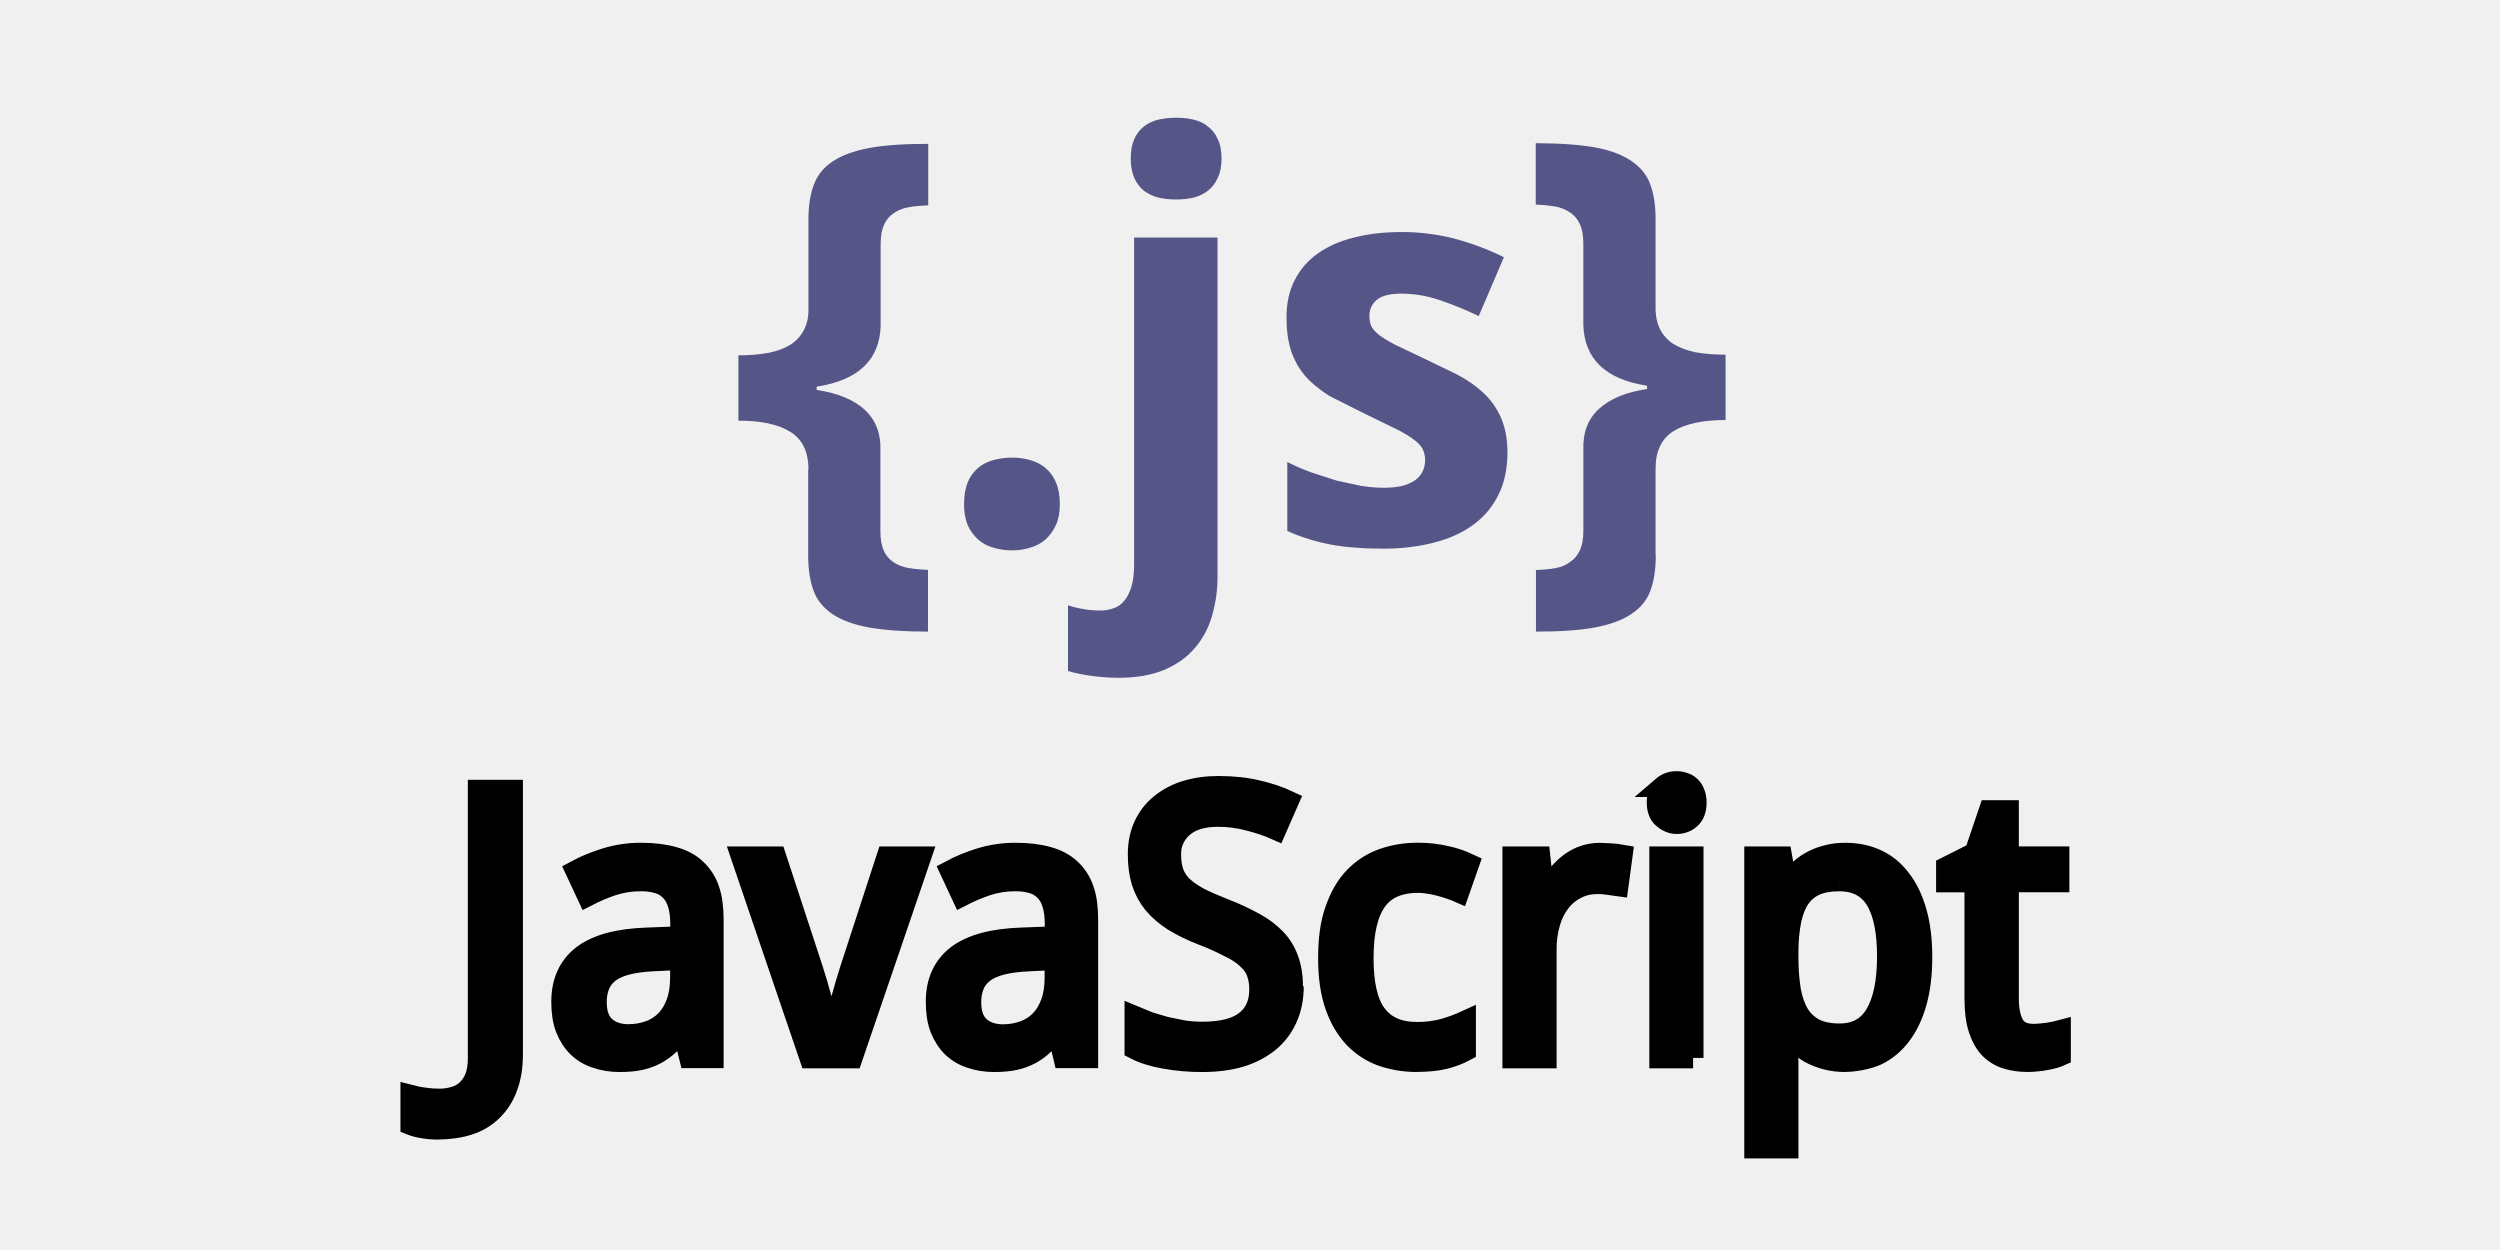
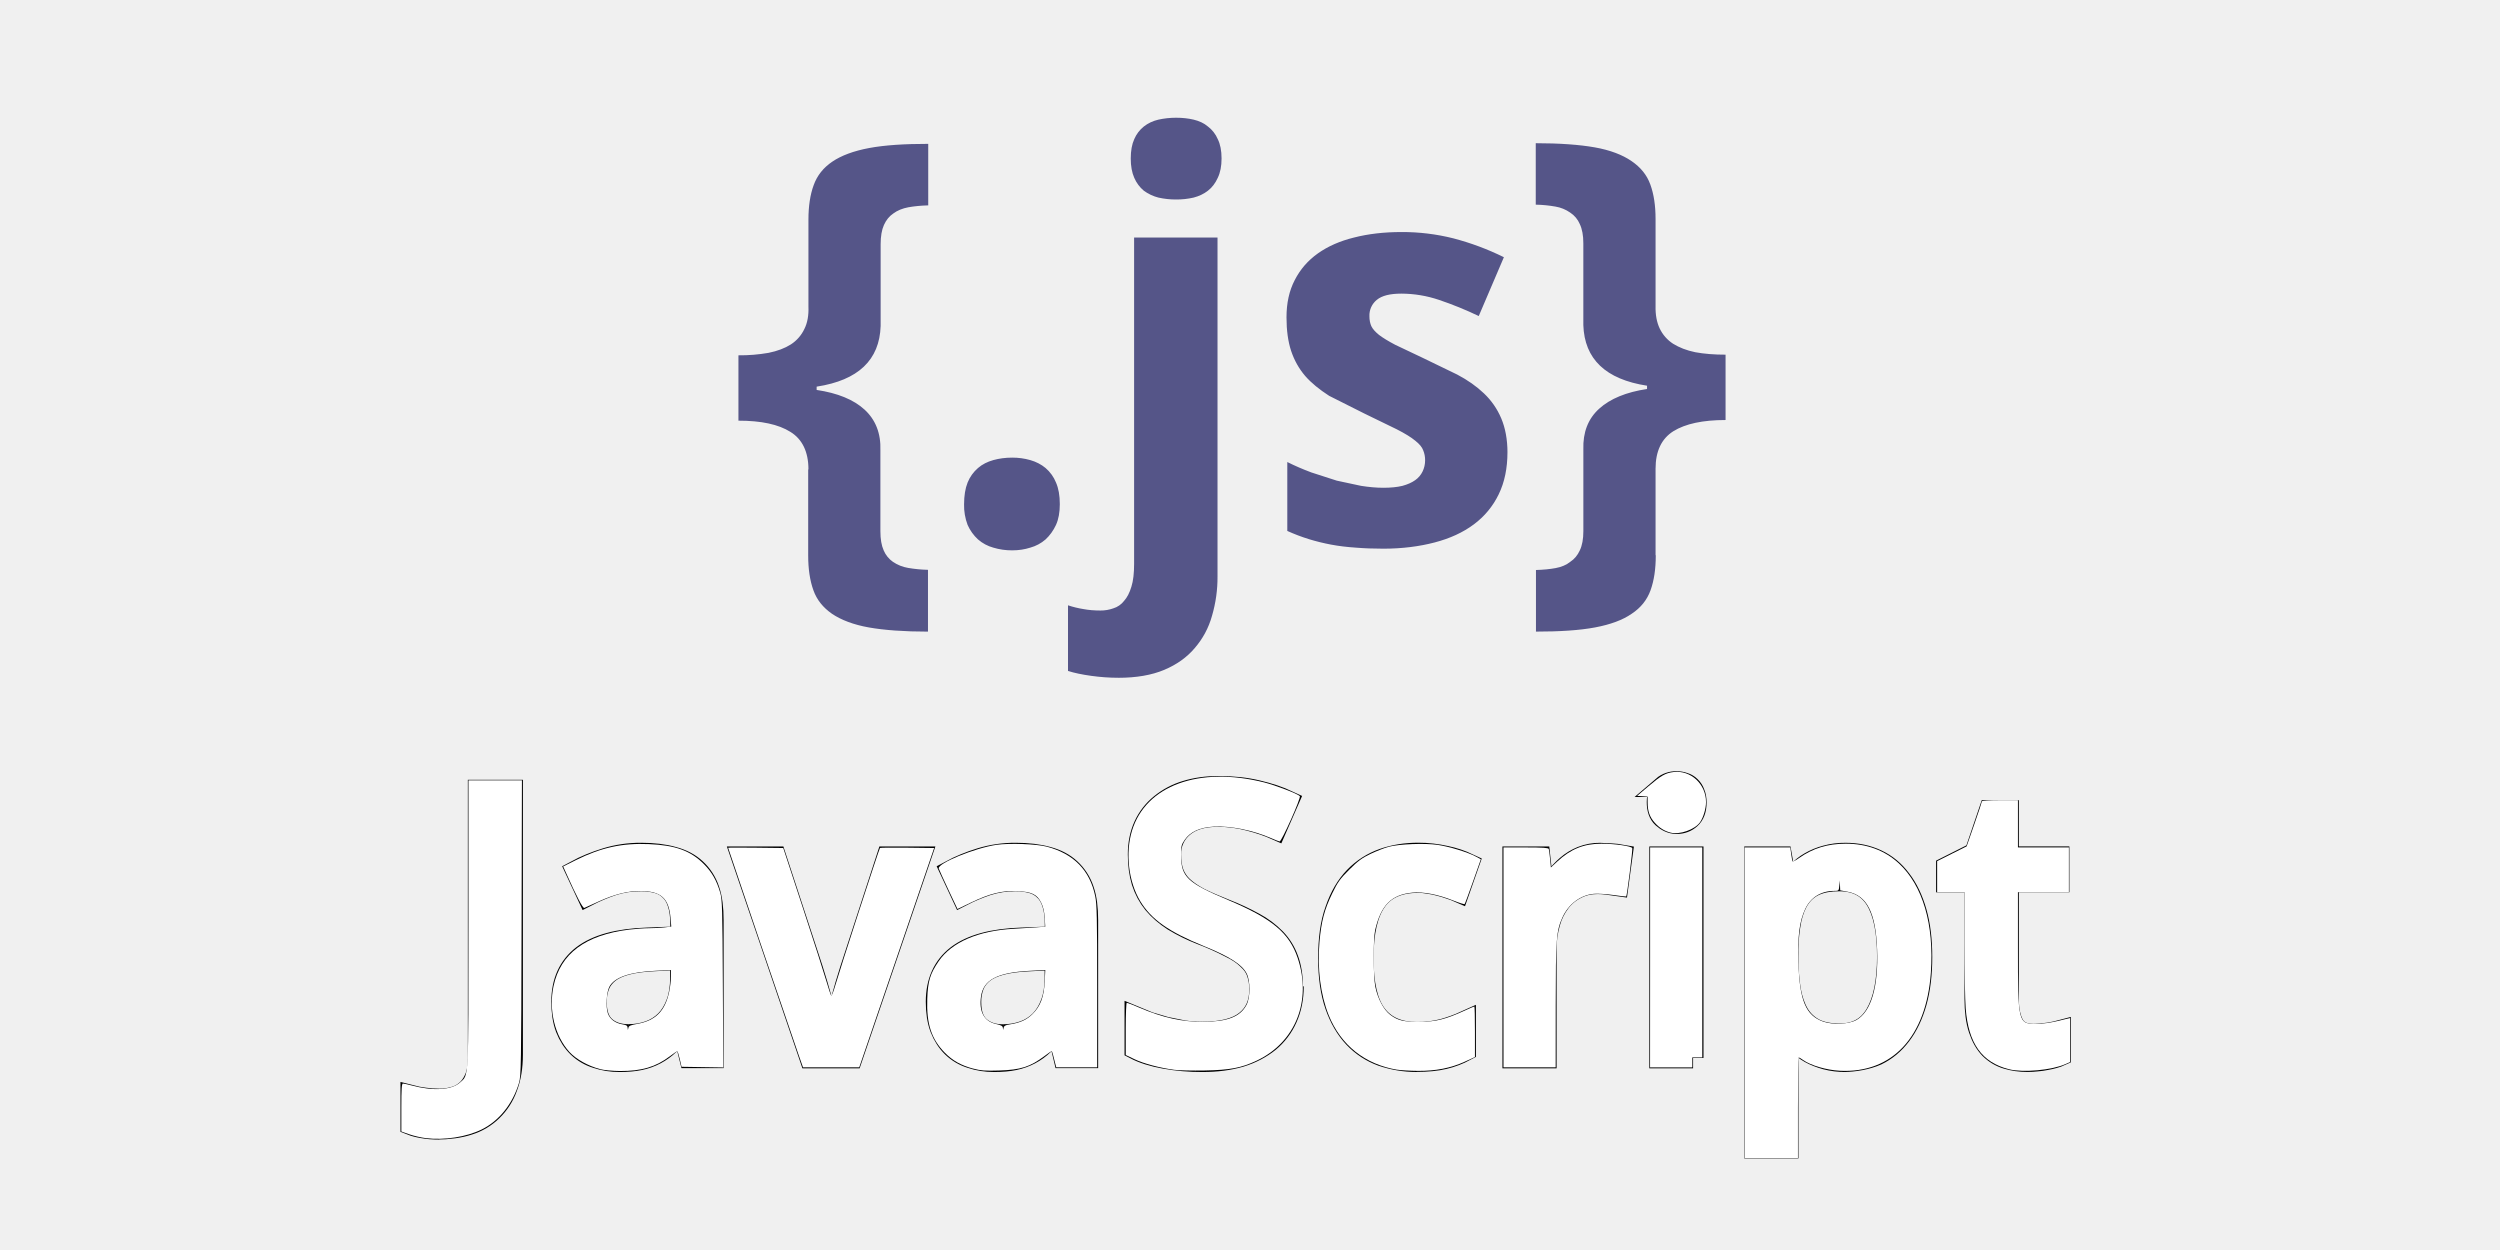
- <svg xmlns="http://www.w3.org/2000/svg" width="120" height="60">
-   <path d="M38.805 22.53c0-.85-.3-1.453-.866-1.8-.57-.36-1.4-.538-2.494-.538v-3.137a7.96 7.96 0 0 0 1.444-.118c.43-.087.788-.223 1.076-.407a1.79 1.79 0 0 0 .643-.735c.15-.298.214-.656.197-1.076v-4.174c0-.648.083-1.2.25-1.654.166-.464.464-.84.893-1.13.438-.298 1.028-.516 1.772-.656s1.7-.2 2.835-.2v2.953c-.35.01-.67.04-.958.092-.28.053-.52.15-.722.3-.193.13-.34.315-.446.55s-.158.543-.158.92v3.925c-.053 1.636-1.076 2.608-3.072 2.914v.158c1.006.15 1.776.464 2.3.945s.788 1.133.76 1.956V25.5c0 .376.052.683.158.92a1.27 1.27 0 0 0 .446.55 1.84 1.84 0 0 0 .722.289 6.49 6.49 0 0 0 .958.092v2.967c-1.146 0-2.1-.07-2.835-.2s-1.335-.36-1.772-.656c-.43-.3-.726-.665-.893-1.13s-.25-1.02-.25-1.667V22.53m7.483 1.667c0-.4.057-.757.17-1.037a1.8 1.8 0 0 1 .499-.696c.2-.175.455-.302.735-.38s.582-.118.906-.118a3.12 3.12 0 0 1 .866.118c.28.08.525.206.735.38a1.81 1.81 0 0 1 .5.696c.123.28.184.626.184 1.037 0 .394-.06.73-.184 1s-.3.512-.5.696a1.87 1.87 0 0 1-.735.394c-.27.087-.56.13-.866.13a3.07 3.07 0 0 1-.906-.13 1.87 1.87 0 0 1-.735-.394 2.1 2.1 0 0 1-.5-.696 2.66 2.66 0 0 1-.17-1m7.405 8.336c-.42 0-.853-.03-1.3-.092s-.818-.14-1.116-.236v-3.15a4.71 4.71 0 0 0 .76.184c.236.044.503.066.8.066a1.79 1.79 0 0 0 .617-.105 1.03 1.03 0 0 0 .512-.354c.15-.166.267-.394.354-.683.088-.28.13-.643.13-1.1V11.4h4.004v16.264a6.58 6.58 0 0 1-.263 1.89c-.166.595-.442 1.1-.827 1.55-.376.446-.866.796-1.47 1.05s-1.34.38-2.205.38m.6-24.927c0-.376.057-.687.17-.932a1.54 1.54 0 0 1 .46-.604c.2-.157.433-.267.696-.328.27-.06.556-.092.853-.092s.578.03.84.092.5.17.683.328a1.49 1.49 0 0 1 .473.604c.123.245.184.556.184.932 0 .368-.06.678-.184.932-.114.254-.27.46-.473.617-.193.15-.42.258-.683.328a3.69 3.69 0 0 1-.84.092 3.86 3.86 0 0 1-.853-.092 2.06 2.06 0 0 1-.696-.328 1.65 1.65 0 0 1-.46-.617c-.114-.254-.17-.564-.17-.932m18.082 14.1c0 .77-.14 1.444-.42 2.02a3.9 3.9 0 0 1-1.195 1.444c-.516.385-1.142.674-1.877.866s-1.558.3-2.468.3c-.48 0-.928-.017-1.34-.052-.4-.026-.8-.074-1.168-.144a9.93 9.93 0 0 1-1.063-.262 8.93 8.93 0 0 1-1.037-.394v-3.308c.368.184.753.35 1.155.5l1.22.394 1.168.25c.385.06.74.092 1.063.092.36 0 .665-.03.92-.092.254-.07.46-.162.617-.276a1.07 1.07 0 0 0 .354-.42 1.21 1.21 0 0 0 .118-.525 1.19 1.19 0 0 0-.092-.486c-.053-.15-.18-.302-.38-.46-.2-.166-.5-.35-.893-.55l-1.562-.76L63.8 19c-.464-.3-.85-.608-1.155-.958-.298-.35-.52-.748-.67-1.195-.15-.455-.223-.993-.223-1.615 0-.683.13-1.278.394-1.785.263-.516.634-.945 1.116-1.286s1.06-.595 1.733-.76c.683-.175 1.44-.263 2.27-.263a10.04 10.04 0 0 1 2.494.302 12.8 12.8 0 0 1 2.428.906L70.98 15.17a17.1 17.1 0 0 0-1.903-.774 5.7 5.7 0 0 0-1.811-.302c-.543 0-.936.096-1.18.3a.96.96 0 0 0-.354.788c0 .175.03.333.092.473.06.13.184.27.368.42.184.14.442.298.774.473l1.3.617 1.68.814c.5.263.928.564 1.286.906a3.53 3.53 0 0 1 .827 1.195c.193.455.3 1.006.3 1.654m7.118 4.93c0 .648-.083 1.203-.25 1.667s-.468.84-.906 1.13c-.43.298-1.015.516-1.76.656s-1.7.2-2.835.2V27.36c.35-.01.665-.04.945-.092s.516-.15.7-.3c.2-.13.354-.315.46-.55.114-.236.17-.543.17-.92v-3.925c-.026-.823.228-1.475.76-1.956s1.3-.796 2.297-.945v-.158c-1.986-.306-3.006-1.278-3.058-2.914v-3.925c0-.376-.057-.683-.17-.92a1.23 1.23 0 0 0-.46-.55 1.73 1.73 0 0 0-.709-.289 5.97 5.97 0 0 0-.945-.092v-2.95c1.146 0 2.1.07 2.835.2s1.33.36 1.76.656c.438.3.74.665.906 1.13.166.455.25 1.006.25 1.654v4.174c-.01.42.057.78.197 1.076a1.79 1.79 0 0 0 .643.735c.3.184.643.32 1.063.407.43.08.914.118 1.457.118v3.137c-1.094 0-1.93.18-2.507.538-.57.36-.853.963-.853 1.8v4.135" fill="#558" />
-   <path d="M21.084 54.2c-.3 0-.56-.02-.782-.062-.223-.035-.416-.085-.58-.15V52.58a4.91 4.91 0 0 0 .642.123 4.88 4.88 0 0 0 .738.053 2.5 2.5 0 0 0 .65-.088 1.44 1.44 0 0 0 .598-.299c.182-.147.328-.35.44-.606s.167-.586.167-.984V37.93H24.6v12.674c0 .615-.088 1.148-.264 1.6a2.92 2.92 0 0 1-.721 1.116 2.78 2.78 0 0 1-1.107.659c-.428.147-1.012.22-1.533.22m11.795-4.755h-.07a5.92 5.92 0 0 1-.58.686 2.84 2.84 0 0 1-1.398.739c-.282.06-.606.088-.976.088-.404 0-.776-.06-1.116-.176a2.21 2.21 0 0 1-.888-.52c-.246-.24-.44-.54-.58-.896-.14-.363-.2-.8-.2-1.283 0-.96.337-1.7 1-2.215.68-.516 1.7-.797 3.094-.844l1.617-.062v-.606c0-.393-.044-.72-.132-.984-.082-.264-.205-.475-.37-.633a1.33 1.33 0 0 0-.598-.352 2.83 2.83 0 0 0-.809-.105 4.3 4.3 0 0 0-1.362.21 8.73 8.73 0 0 0-1.204.51l-.562-1.204c.434-.234.917-.434 1.45-.598a5.68 5.68 0 0 1 1.679-.246c.598 0 1.113.062 1.547.185.44.117.8.308 1.08.57a2.36 2.36 0 0 1 .642.993c.142.403.2.894.2 1.468v6.6H33.1zm-2.6.215a2.88 2.88 0 0 0 .993-.167 2.12 2.12 0 0 0 .79-.5c.223-.228.396-.513.52-.852.13-.346.193-.75.193-1.213v-.87l-1.257.062c-.527.023-.97.082-1.327.176s-.645.226-.86.396c-.2.164-.363.366-.457.606a2.14 2.14 0 0 0-.141.8c0 .54.14.935.422 1.187s.662.378 1.125.378m5.417-8.532h1.652L39 46.5l.23.747.264.932.237.896.15.642h.062l.15-.642.237-.896.264-.932.23-.747 1.75-5.37H44.2l-3.296 9.65h-2.03zm15.158 8.314h-.07a5.92 5.92 0 0 1-.58.686 2.84 2.84 0 0 1-1.398.739c-.282.06-.606.088-.976.088-.404 0-.776-.06-1.116-.176a2.21 2.21 0 0 1-.888-.52c-.246-.24-.44-.54-.58-.896-.14-.363-.2-.8-.2-1.283 0-.96.337-1.7 1-2.215.68-.516 1.7-.797 3.094-.844l1.617-.062v-.606c0-.393-.044-.72-.132-.984-.082-.264-.205-.475-.37-.633a1.33 1.33 0 0 0-.598-.352 2.83 2.83 0 0 0-.809-.105 4.3 4.3 0 0 0-1.362.21 8.73 8.73 0 0 0-1.204.51l-.562-1.204c.434-.234.917-.434 1.45-.598a5.68 5.68 0 0 1 1.68-.246c.598 0 1.113.062 1.547.185.44.117.8.308 1.08.57a2.36 2.36 0 0 1 .642.993c.142.403.2.894.2 1.468v6.6h-1.15zm-2.6.22a2.88 2.88 0 0 0 .993-.167 2.12 2.12 0 0 0 .79-.5c.223-.23.396-.513.52-.852.13-.346.193-.75.193-1.213v-.87l-1.257.062c-.527.023-.97.082-1.327.176s-.645.226-.86.396c-.2.164-.363.366-.457.606a2.14 2.14 0 0 0-.141.8c0 .54.14.935.422 1.187.287.252.662.378 1.125.378m13.933-2.323c0 .568-.103 1.078-.308 1.53a3.09 3.09 0 0 1-.861 1.134c-.375.3-.832.548-1.37.712-.54.158-1.146.237-1.82.237a10.06 10.06 0 0 1-1.828-.158c-.563-.1-1.034-.25-1.415-.448v-1.564l.677.28.8.237.87.176a6.71 6.71 0 0 0 .888.062c.937 0 1.63-.176 2.074-.527.45-.352.677-.855.677-1.512a2.35 2.35 0 0 0-.132-.826c-.082-.234-.23-.448-.448-.642-.2-.2-.495-.4-.853-.57a12.33 12.33 0 0 0-1.354-.606 8.44 8.44 0 0 1-1.362-.668c-.38-.246-.697-.522-.95-.826-.246-.305-.43-.65-.554-1.037-.117-.387-.176-.826-.176-1.318 0-.516.094-.975.28-1.38a2.82 2.82 0 0 1 .791-1.02 3.53 3.53 0 0 1 1.213-.642c.475-.146.996-.22 1.564-.22.697 0 1.324.067 1.88.202.557.13 1.052.296 1.485.5l-.6 1.37c-.38-.17-.814-.316-1.3-.44a5.74 5.74 0 0 0-1.494-.193c-.715 0-1.27.167-1.66.5a1.67 1.67 0 0 0-.6 1.336c0 .334.044.624.132.87a1.76 1.76 0 0 0 .439.659c.205.193.475.378.8.554.34.17.756.352 1.248.545a11.57 11.57 0 0 1 1.397.65 4.18 4.18 0 0 1 1.011.756 2.73 2.73 0 0 1 .606.976c.14.37.215.822.215 1.326m5.954 3.597c-.592 0-1.146-.1-1.66-.273a3.46 3.46 0 0 1-1.345-.88c-.38-.404-.68-.917-.896-1.538-.217-.627-.325-1.38-.325-2.26 0-.92.1-1.7.334-2.338.223-.645.527-1.166.914-1.564a3.52 3.52 0 0 1 1.37-.88c.52-.183 1.08-.273 1.68-.273a5.96 5.96 0 0 1 1.336.149 4.92 4.92 0 0 1 1.099.369l-.475 1.354c-.135-.06-.284-.114-.448-.167a5.1 5.1 0 0 0-.5-.15c-.176-.047-.35-.082-.52-.105a2.88 2.88 0 0 0-.483-.044c-.92 0-1.6.296-2.013.888-.422.586-.633 1.5-.633 2.742 0 1.236.2 2.142.633 2.716.428.568 1.075.852 1.942.852a4.82 4.82 0 0 0 1.283-.158 7.35 7.35 0 0 0 1.055-.387v1.424a4.21 4.21 0 0 1-1.02.387c-.357.088-.82.132-1.342.132m8.77-9.998l.57.026a4.07 4.07 0 0 1 .545.062l-.2 1.477-.5-.07c-.17-.024-.33-.035-.483-.035-.37 0-.706.076-1 .228a2.24 2.24 0 0 0-.791.642 2.9 2.9 0 0 0-.5 1.002 4.45 4.45 0 0 0-.176 1.292v5.203h-1.6v-9.65h1.3l.193 1.767h.07l.466-.73a3.5 3.5 0 0 1 .563-.615 2.55 2.55 0 0 1 .703-.431 2.36 2.36 0 0 1 .906-.167m4.45 9.825h-1.6v-9.65h1.6v9.65m-1.46-13.025a.98.98 0 0 1 .668-.237 1 1 0 0 1 .36.062.7.7 0 0 1 .299.176.8.8 0 0 1 .202.316c.053.123.08.273.08.448 0 .34-.094.595-.28.765-.182.164-.4.246-.66.246s-.493-.123-.675-.288c-.176-.164-.26-.42-.258-.744.001-.33.1-.586.265-.744zm8.776 13.2a3.59 3.59 0 0 1-.94-.114c-.28-.076-.536-.176-.765-.3a3.06 3.06 0 0 1-.598-.448 4.34 4.34 0 0 1-.457-.536h-.105l.053.57.035.475.018.378v4.122h-1.6V41.13h1.3l.23 1.3h.07a3.91 3.91 0 0 1 .457-.571 2.55 2.55 0 0 1 .589-.466 3.08 3.08 0 0 1 .765-.316 3.39 3.39 0 0 1 .949-.123c.55 0 1.052.105 1.503.316s.835.527 1.15.95c.322.416.57.935.747 1.556s.264 1.342.264 2.162c0 .826-.088 1.553-.264 2.18-.176.62-.425 1.143-.747 1.564-.316.422-.7.74-1.15.958-.45.2-1.063.316-1.614.316m-.197-8.675c-.445 0-.823.067-1.134.202-.305.135-.554.34-.747.615s-.328.618-.422 1.028a7.78 7.78 0 0 0-.149 1.45v.36a9.83 9.83 0 0 0 .114 1.582c.082.457.217.844.404 1.16a1.94 1.94 0 0 0 .765.712c.316.158.712.237 1.187.237.8 0 1.37-.32 1.74-.958.375-.64.562-1.556.563-2.75 0-1.22-.188-2.13-.562-2.733s-.955-.905-1.758-.905m9.312 7.365c.105 0 .223-.01.352-.018l.387-.044.334-.062.237-.062v1.213c-.076.035-.173.07-.3.105a3.29 3.29 0 0 1-.387.088c-.14.03-.287.05-.44.062a3.81 3.81 0 0 1-.448.026c-.363 0-.7-.047-1-.14a1.92 1.92 0 0 1-.81-.483c-.223-.23-.398-.536-.527-.923-.13-.393-.193-.885-.193-1.477v-5.6h-1.362v-.712l1.362-.686.686-2.022h.923v2.215h2.426v1.204h-2.426v5.6c0 .568.1.996.272 1.283s.492.43.914.43" stroke="#000" />
+ <svg xmlns="http://www.w3.org/2000/svg" width="120" height="60" version="1.1" id="svg2">
+   <defs id="defs2" />
+   <path d="M38.805 22.53c0-.85-.3-1.453-.866-1.8-.57-.36-1.4-.538-2.494-.538v-3.137a7.96 7.96 0 0 0 1.444-.118c.43-.087.788-.223 1.076-.407a1.79 1.79 0 0 0 .643-.735c.15-.298.214-.656.197-1.076v-4.174c0-.648.083-1.2.25-1.654.166-.464.464-.84.893-1.13.438-.298 1.028-.516 1.772-.656s1.7-.2 2.835-.2v2.953c-.35.01-.67.04-.958.092-.28.053-.52.15-.722.3-.193.13-.34.315-.446.55s-.158.543-.158.92v3.925c-.053 1.636-1.076 2.608-3.072 2.914v.158c1.006.15 1.776.464 2.3.945s.788 1.133.76 1.956V25.5c0 .376.052.683.158.92a1.27 1.27 0 0 0 .446.55 1.84 1.84 0 0 0 .722.289 6.49 6.49 0 0 0 .958.092v2.967c-1.146 0-2.1-.07-2.835-.2s-1.335-.36-1.772-.656c-.43-.3-.726-.665-.893-1.13s-.25-1.02-.25-1.667V22.53m7.483 1.667c0-.4.057-.757.17-1.037a1.8 1.8 0 0 1 .499-.696c.2-.175.455-.302.735-.38s.582-.118.906-.118a3.12 3.12 0 0 1 .866.118c.28.08.525.206.735.38a1.81 1.81 0 0 1 .5.696c.123.28.184.626.184 1.037 0 .394-.06.73-.184 1s-.3.512-.5.696a1.87 1.87 0 0 1-.735.394c-.27.087-.56.13-.866.13a3.07 3.07 0 0 1-.906-.13 1.87 1.87 0 0 1-.735-.394 2.1 2.1 0 0 1-.5-.696 2.66 2.66 0 0 1-.17-1m7.405 8.336c-.42 0-.853-.03-1.3-.092s-.818-.14-1.116-.236v-3.15a4.71 4.71 0 0 0 .76.184c.236.044.503.066.8.066a1.79 1.79 0 0 0 .617-.105 1.03 1.03 0 0 0 .512-.354c.15-.166.267-.394.354-.683.088-.28.13-.643.13-1.1V11.4h4.004v16.264a6.58 6.58 0 0 1-.263 1.89c-.166.595-.442 1.1-.827 1.55-.376.446-.866.796-1.47 1.05s-1.34.38-2.205.38m.6-24.927c0-.376.057-.687.17-.932a1.54 1.54 0 0 1 .46-.604c.2-.157.433-.267.696-.328.27-.06.556-.092.853-.092s.578.03.84.092.5.17.683.328a1.49 1.49 0 0 1 .473.604c.123.245.184.556.184.932 0 .368-.06.678-.184.932-.114.254-.27.46-.473.617-.193.15-.42.258-.683.328a3.69 3.69 0 0 1-.84.092 3.86 3.86 0 0 1-.853-.092 2.06 2.06 0 0 1-.696-.328 1.65 1.65 0 0 1-.46-.617c-.114-.254-.17-.564-.17-.932m18.082 14.1c0 .77-.14 1.444-.42 2.02a3.9 3.9 0 0 1-1.195 1.444c-.516.385-1.142.674-1.877.866s-1.558.3-2.468.3c-.48 0-.928-.017-1.34-.052-.4-.026-.8-.074-1.168-.144a9.93 9.93 0 0 1-1.063-.262 8.93 8.93 0 0 1-1.037-.394v-3.308c.368.184.753.35 1.155.5l1.22.394 1.168.25c.385.06.74.092 1.063.092.36 0 .665-.03.92-.092.254-.07.46-.162.617-.276a1.07 1.07 0 0 0 .354-.42 1.21 1.21 0 0 0 .118-.525 1.19 1.19 0 0 0-.092-.486c-.053-.15-.18-.302-.38-.46-.2-.166-.5-.35-.893-.55l-1.562-.76L63.8 19c-.464-.3-.85-.608-1.155-.958-.298-.35-.52-.748-.67-1.195-.15-.455-.223-.993-.223-1.615 0-.683.13-1.278.394-1.785.263-.516.634-.945 1.116-1.286s1.06-.595 1.733-.76c.683-.175 1.44-.263 2.27-.263a10.04 10.04 0 0 1 2.494.302 12.8 12.8 0 0 1 2.428.906L70.98 15.17a17.1 17.1 0 0 0-1.903-.774 5.7 5.7 0 0 0-1.811-.302c-.543 0-.936.096-1.18.3a.96.96 0 0 0-.354.788c0 .175.03.333.092.473.06.13.184.27.368.42.184.14.442.298.774.473l1.3.617 1.68.814c.5.263.928.564 1.286.906a3.53 3.53 0 0 1 .827 1.195c.193.455.3 1.006.3 1.654m7.118 4.93c0 .648-.083 1.203-.25 1.667s-.468.84-.906 1.13c-.43.298-1.015.516-1.76.656s-1.7.2-2.835.2V27.36c.35-.01.665-.04.945-.092s.516-.15.7-.3c.2-.13.354-.315.46-.55.114-.236.17-.543.17-.92v-3.925c-.026-.823.228-1.475.76-1.956s1.3-.796 2.297-.945v-.158c-1.986-.306-3.006-1.278-3.058-2.914v-3.925c0-.376-.057-.683-.17-.92a1.23 1.23 0 0 0-.46-.55 1.73 1.73 0 0 0-.709-.289 5.97 5.97 0 0 0-.945-.092v-2.95c1.146 0 2.1.07 2.835.2s1.33.36 1.76.656c.438.3.74.665.906 1.13.166.455.25 1.006.25 1.654v4.174c-.01.42.057.78.197 1.076a1.79 1.79 0 0 0 .643.735c.3.184.643.32 1.063.407.43.08.914.118 1.457.118v3.137c-1.094 0-1.93.18-2.507.538-.57.36-.853.963-.853 1.8v4.135" fill="#558" id="path1" />
+   <path d="M21.084 54.2c-.3 0-.56-.02-.782-.062-.223-.035-.416-.085-.58-.15V52.58a4.91 4.91 0 0 0 .642.123 4.88 4.88 0 0 0 .738.053 2.5 2.5 0 0 0 .65-.088 1.44 1.44 0 0 0 .598-.299c.182-.147.328-.35.44-.606s.167-.586.167-.984V37.93H24.6v12.674c0 .615-.088 1.148-.264 1.6a2.92 2.92 0 0 1-.721 1.116 2.78 2.78 0 0 1-1.107.659c-.428.147-1.012.22-1.533.22m11.795-4.755h-.07a5.92 5.92 0 0 1-.58.686 2.84 2.84 0 0 1-1.398.739c-.282.06-.606.088-.976.088-.404 0-.776-.06-1.116-.176a2.21 2.21 0 0 1-.888-.52c-.246-.24-.44-.54-.58-.896-.14-.363-.2-.8-.2-1.283 0-.96.337-1.7 1-2.215.68-.516 1.7-.797 3.094-.844l1.617-.062v-.606c0-.393-.044-.72-.132-.984-.082-.264-.205-.475-.37-.633a1.33 1.33 0 0 0-.598-.352 2.83 2.83 0 0 0-.809-.105 4.3 4.3 0 0 0-1.362.21 8.73 8.73 0 0 0-1.204.51l-.562-1.204c.434-.234.917-.434 1.45-.598a5.68 5.68 0 0 1 1.679-.246c.598 0 1.113.062 1.547.185.44.117.8.308 1.08.57a2.36 2.36 0 0 1 .642.993c.142.403.2.894.2 1.468v6.6H33.1zm-2.6.215a2.88 2.88 0 0 0 .993-.167 2.12 2.12 0 0 0 .79-.5c.223-.228.396-.513.52-.852.13-.346.193-.75.193-1.213v-.87l-1.257.062c-.527.023-.97.082-1.327.176s-.645.226-.86.396c-.2.164-.363.366-.457.606a2.14 2.14 0 0 0-.141.8c0 .54.14.935.422 1.187s.662.378 1.125.378m5.417-8.532h1.652L39 46.5l.23.747.264.932.237.896.15.642h.062l.15-.642.237-.896.264-.932.23-.747 1.75-5.37H44.2l-3.296 9.65h-2.03zm15.158 8.314h-.07a5.92 5.92 0 0 1-.58.686 2.84 2.84 0 0 1-1.398.739c-.282.06-.606.088-.976.088-.404 0-.776-.06-1.116-.176a2.21 2.21 0 0 1-.888-.52c-.246-.24-.44-.54-.58-.896-.14-.363-.2-.8-.2-1.283 0-.96.337-1.7 1-2.215.68-.516 1.7-.797 3.094-.844l1.617-.062v-.606c0-.393-.044-.72-.132-.984-.082-.264-.205-.475-.37-.633a1.33 1.33 0 0 0-.598-.352 2.83 2.83 0 0 0-.809-.105 4.3 4.3 0 0 0-1.362.21 8.73 8.73 0 0 0-1.204.51l-.562-1.204c.434-.234.917-.434 1.45-.598a5.68 5.68 0 0 1 1.68-.246c.598 0 1.113.062 1.547.185.44.117.8.308 1.08.57a2.36 2.36 0 0 1 .642.993c.142.403.2.894.2 1.468v6.6h-1.15zm-2.6.22a2.88 2.88 0 0 0 .993-.167 2.12 2.12 0 0 0 .79-.5c.223-.23.396-.513.52-.852.13-.346.193-.75.193-1.213v-.87l-1.257.062c-.527.023-.97.082-1.327.176s-.645.226-.86.396c-.2.164-.363.366-.457.606a2.14 2.14 0 0 0-.141.8c0 .54.14.935.422 1.187.287.252.662.378 1.125.378m13.933-2.323c0 .568-.103 1.078-.308 1.53a3.09 3.09 0 0 1-.861 1.134c-.375.3-.832.548-1.37.712-.54.158-1.146.237-1.82.237a10.06 10.06 0 0 1-1.828-.158c-.563-.1-1.034-.25-1.415-.448v-1.564l.677.28.8.237.87.176a6.71 6.71 0 0 0 .888.062c.937 0 1.63-.176 2.074-.527.45-.352.677-.855.677-1.512a2.35 2.35 0 0 0-.132-.826c-.082-.234-.23-.448-.448-.642-.2-.2-.495-.4-.853-.57a12.33 12.33 0 0 0-1.354-.606 8.44 8.44 0 0 1-1.362-.668c-.38-.246-.697-.522-.95-.826-.246-.305-.43-.65-.554-1.037-.117-.387-.176-.826-.176-1.318 0-.516.094-.975.28-1.38a2.82 2.82 0 0 1 .791-1.02 3.53 3.53 0 0 1 1.213-.642c.475-.146.996-.22 1.564-.22.697 0 1.324.067 1.88.202.557.13 1.052.296 1.485.5l-.6 1.37c-.38-.17-.814-.316-1.3-.44a5.74 5.74 0 0 0-1.494-.193c-.715 0-1.27.167-1.66.5a1.67 1.67 0 0 0-.6 1.336c0 .334.044.624.132.87a1.76 1.76 0 0 0 .439.659c.205.193.475.378.8.554.34.17.756.352 1.248.545a11.57 11.57 0 0 1 1.397.65 4.18 4.18 0 0 1 1.011.756 2.73 2.73 0 0 1 .606.976c.14.37.215.822.215 1.326m5.954 3.597c-.592 0-1.146-.1-1.66-.273a3.46 3.46 0 0 1-1.345-.88c-.38-.404-.68-.917-.896-1.538-.217-.627-.325-1.38-.325-2.26 0-.92.1-1.7.334-2.338.223-.645.527-1.166.914-1.564a3.52 3.52 0 0 1 1.37-.88c.52-.183 1.08-.273 1.68-.273a5.96 5.96 0 0 1 1.336.149 4.92 4.92 0 0 1 1.099.369l-.475 1.354c-.135-.06-.284-.114-.448-.167a5.1 5.1 0 0 0-.5-.15c-.176-.047-.35-.082-.52-.105a2.88 2.88 0 0 0-.483-.044c-.92 0-1.6.296-2.013.888-.422.586-.633 1.5-.633 2.742 0 1.236.2 2.142.633 2.716.428.568 1.075.852 1.942.852a4.82 4.82 0 0 0 1.283-.158 7.35 7.35 0 0 0 1.055-.387v1.424a4.21 4.21 0 0 1-1.02.387c-.357.088-.82.132-1.342.132m8.77-9.998l.57.026a4.07 4.07 0 0 1 .545.062l-.2 1.477-.5-.07c-.17-.024-.33-.035-.483-.035-.37 0-.706.076-1 .228a2.24 2.24 0 0 0-.791.642 2.9 2.9 0 0 0-.5 1.002 4.45 4.45 0 0 0-.176 1.292v5.203h-1.6v-9.65h1.3l.193 1.767h.07l.466-.73a3.5 3.5 0 0 1 .563-.615 2.55 2.55 0 0 1 .703-.431 2.36 2.36 0 0 1 .906-.167m4.45 9.825h-1.6v-9.65h1.6v9.65m-1.46-13.025a.98.98 0 0 1 .668-.237 1 1 0 0 1 .36.062.7.7 0 0 1 .299.176.8.8 0 0 1 .202.316c.053.123.08.273.08.448 0 .34-.094.595-.28.765-.182.164-.4.246-.66.246s-.493-.123-.675-.288c-.176-.164-.26-.42-.258-.744.001-.33.1-.586.265-.744zm8.776 13.2a3.59 3.59 0 0 1-.94-.114c-.28-.076-.536-.176-.765-.3a3.06 3.06 0 0 1-.598-.448 4.34 4.34 0 0 1-.457-.536h-.105l.053.57.035.475.018.378v4.122h-1.6V41.13h1.3l.23 1.3h.07a3.91 3.91 0 0 1 .457-.571 2.55 2.55 0 0 1 .589-.466 3.08 3.08 0 0 1 .765-.316 3.39 3.39 0 0 1 .949-.123c.55 0 1.052.105 1.503.316s.835.527 1.15.95c.322.416.57.935.747 1.556s.264 1.342.264 2.162c0 .826-.088 1.553-.264 2.18-.176.62-.425 1.143-.747 1.564-.316.422-.7.74-1.15.958-.45.2-1.063.316-1.614.316m-.197-8.675c-.445 0-.823.067-1.134.202-.305.135-.554.34-.747.615s-.328.618-.422 1.028a7.78 7.78 0 0 0-.149 1.45v.36a9.83 9.83 0 0 0 .114 1.582c.082.457.217.844.404 1.16a1.94 1.94 0 0 0 .765.712c.316.158.712.237 1.187.237.8 0 1.37-.32 1.74-.958.375-.64.562-1.556.563-2.75 0-1.22-.188-2.13-.562-2.733s-.955-.905-1.758-.905m9.312 7.365c.105 0 .223-.01.352-.018l.387-.044.334-.062.237-.062v1.213c-.076.035-.173.07-.3.105a3.29 3.29 0 0 1-.387.088c-.14.03-.287.05-.44.062a3.81 3.81 0 0 1-.448.026c-.363 0-.7-.047-1-.14a1.92 1.92 0 0 1-.81-.483c-.223-.23-.398-.536-.527-.923-.13-.393-.193-.885-.193-1.477v-5.6h-1.362v-.712l1.362-.686.686-2.022h.923v2.215h2.426v1.204h-2.426v5.6c0 .568.1.996.272 1.283s.492.43.914.43" stroke="#000" id="path2" />
+   <path style="fill:#ffffff;stroke-width:0.06" d="m 20.436,54.63 c -0.225,-0.027 -0.581,-0.109 -0.79,-0.183 l -0.381,-0.135 v -1.152 c 0,-0.882 0.017,-1.152 0.075,-1.151 0.041,3.9e-4 0.222,0.041 0.403,0.089 1.037,0.28 1.933,0.228 2.336,-0.136 0.427,-0.386 0.407,-0.004 0.407,-7.658 v -6.848 h 1.283 1.283 l -0.017,7.083 c -0.015,6.598 -0.024,7.107 -0.123,7.438 -0.304,1.014 -0.957,1.829 -1.795,2.24 -0.732,0.359 -1.783,0.521 -2.681,0.414 z" id="path3" />
+   <path style="fill:#ffffff;stroke-width:0.06" d="m 28.807,51.318 c -0.575,-0.151 -1.156,-0.475 -1.473,-0.822 -0.706,-0.772 -1.006,-2.018 -0.764,-3.164 0.33,-1.559 1.531,-2.454 3.638,-2.712 0.295,-0.036 0.725,-0.066 0.954,-0.066 0.23,-3.77e-4 0.562,-0.018 0.738,-0.039 l 0.321,-0.039 -0.034,-0.406 c -0.08,-0.96 -0.455,-1.297 -1.448,-1.302 -0.612,-0.003 -1.244,0.156 -2.022,0.51 -0.328,0.149 -0.63,0.286 -0.671,0.303 -0.068,0.029 -0.375,-0.56 -0.878,-1.687 l -0.136,-0.304 0.604,-0.301 c 1.217,-0.607 2.226,-0.828 3.52,-0.772 1.268,0.054 1.995,0.319 2.633,0.96 0.383,0.385 0.612,0.788 0.783,1.379 0.093,0.321 0.106,0.776 0.124,4.37 l 0.021,4.012 -1.001,-0.016 -1.001,-0.016 -0.086,-0.373 c -0.047,-0.205 -0.102,-0.373 -0.122,-0.373 -0.02,0 -0.183,0.111 -0.362,0.247 -0.668,0.506 -1.35,0.707 -2.384,0.702 -0.345,-0.002 -0.774,-0.042 -0.954,-0.089 z m 1.772,-2.17 c 0.884,-0.154 1.345,-0.615 1.542,-1.544 0.046,-0.218 0.084,-0.541 0.085,-0.718 l 10e-4,-0.322 -0.731,0.033 c -1.246,0.056 -1.991,0.314 -2.228,0.771 -0.136,0.261 -0.176,0.964 -0.073,1.269 0.094,0.279 0.355,0.476 0.703,0.532 0.195,0.031 0.243,0.064 0.25,0.172 0.008,0.132 0.008,0.132 0.033,0.005 0.021,-0.107 0.091,-0.14 0.418,-0.197 z" id="path4" />
+   <path style="fill:#ffffff;stroke-width:0.06" d="m 38.329,50.621 c -0.264,-0.748 -3.379,-9.9 -3.379,-9.928 0,-0.011 0.595,-0.013 1.323,-0.004 l 1.323,0.016 0.938,2.863 c 0.516,1.575 1.024,3.158 1.129,3.519 0.105,0.361 0.211,0.678 0.235,0.704 0.024,0.026 0.114,-0.202 0.201,-0.507 0.189,-0.666 2.1,-6.541 2.14,-6.582 0.016,-0.016 0.607,-0.021 1.314,-0.013 l 1.285,0.016 -1.797,5.263 -1.797,5.263 h -1.35 -1.35 z" id="path5" />
+   <path style="fill:#ffffff;stroke-width:0.06" d="M 46.711,51.294 C 46.132,51.138 45.726,50.911 45.356,50.536 c -0.648,-0.656 -0.89,-1.393 -0.848,-2.584 0.03,-0.859 0.135,-1.206 0.546,-1.81 0.624,-0.916 1.908,-1.471 3.614,-1.561 0.344,-0.018 0.824,-0.048 1.066,-0.067 l 0.44,-0.034 -0.028,-0.435 c -0.019,-0.297 -0.074,-0.526 -0.171,-0.722 -0.2,-0.398 -0.456,-0.52 -1.161,-0.551 -0.706,-0.031 -1.311,0.119 -2.196,0.544 l -0.659,0.316 -0.431,-0.914 c -0.237,-0.503 -0.447,-0.966 -0.468,-1.029 -0.077,-0.243 1.729,-0.985 2.77,-1.137 0.617,-0.09 1.922,-0.042 2.419,0.089 1.29,0.341 2.065,1.133 2.321,2.376 0.08,0.388 0.094,1.032 0.094,4.335 v 3.879 h -0.982 -0.982 l -0.059,-0.224 c -0.032,-0.123 -0.076,-0.297 -0.098,-0.388 -0.022,-0.09 -0.051,-0.164 -0.066,-0.164 -0.014,0 -0.166,0.104 -0.336,0.232 -0.702,0.524 -1.147,0.666 -2.189,0.698 -0.67,0.021 -0.878,0.005 -1.241,-0.093 z m 1.737,-2.119 c 0.522,-0.081 0.835,-0.222 1.118,-0.505 0.378,-0.378 0.544,-0.82 0.58,-1.548 l 0.028,-0.561 -0.738,0.038 c -1.57,0.08 -2.238,0.432 -2.349,1.236 -0.1,0.73 0.15,1.189 0.719,1.316 0.262,0.059 0.327,0.097 0.333,0.197 0.008,0.121 0.009,0.121 0.033,-0.005 0.019,-0.1 0.082,-0.138 0.275,-0.168 z" id="path6" />
+   <path style="fill:#ffffff;stroke-width:0.06" d="m 56.362,51.351 c -0.705,-0.096 -1.469,-0.299 -1.9,-0.506 l -0.426,-0.204 v -1.255 c 0,-0.69 0.022,-1.255 0.049,-1.255 0.027,0 0.291,0.103 0.586,0.23 1.146,0.49 2.058,0.692 3.092,0.686 1.167,-0.007 1.771,-0.244 2.071,-0.815 0.187,-0.356 0.188,-1.156 0.002,-1.511 -0.225,-0.429 -0.819,-0.809 -2.043,-1.307 -1.691,-0.689 -2.528,-1.278 -3.057,-2.151 -0.567,-0.935 -0.729,-2.315 -0.399,-3.392 0.664,-2.168 3.221,-3.101 6.343,-2.315 0.548,0.138 1.595,0.54 1.712,0.657 0.071,0.071 -0.879,2.198 -0.973,2.178 -0.042,-0.009 -0.225,-0.081 -0.405,-0.16 -0.864,-0.378 -1.962,-0.598 -2.758,-0.553 -0.666,0.038 -1.119,0.244 -1.387,0.631 -0.166,0.24 -0.179,0.297 -0.176,0.775 0.005,1.012 0.306,1.294 2.264,2.12 2.107,0.889 2.93,1.577 3.335,2.79 0.685,2.052 -0.114,4.044 -1.974,4.918 -0.74,0.348 -1.279,0.449 -2.494,0.472 -0.59,0.011 -1.248,-0.004 -1.461,-0.033 z" id="path7" />
+   <path style="fill:#ffffff;stroke-width:0.06" d="m 67.061,51.347 c -1.546,-0.259 -2.702,-1.18 -3.283,-2.618 -0.393,-0.973 -0.555,-2.256 -0.443,-3.515 0.088,-0.99 0.235,-1.553 0.612,-2.331 0.262,-0.542 0.372,-0.696 0.817,-1.14 0.418,-0.417 0.609,-0.559 1.021,-0.756 0.279,-0.133 0.668,-0.286 0.865,-0.339 0.499,-0.135 1.742,-0.184 2.362,-0.093 0.553,0.081 1.439,0.351 1.822,0.556 l 0.247,0.132 -0.373,1.06 c -0.205,0.583 -0.388,1.075 -0.406,1.093 -0.018,0.018 -0.27,-0.061 -0.56,-0.177 -0.722,-0.287 -1.423,-0.422 -1.945,-0.373 -1.005,0.093 -1.511,0.599 -1.789,1.79 -0.098,0.421 -0.093,2.23 0.007,2.729 0.114,0.566 0.401,1.106 0.713,1.343 0.368,0.28 0.656,0.348 1.444,0.34 0.757,-0.007 1.223,-0.124 2.115,-0.531 0.251,-0.114 0.468,-0.208 0.483,-0.208 0.015,0 0.027,0.546 0.027,1.214 v 1.214 l -0.491,0.225 c -0.67,0.306 -1.395,0.448 -2.252,0.44 -0.377,-0.003 -0.823,-0.029 -0.99,-0.057 z" id="path8" />
+   <path style="fill:#ffffff;stroke-width:0.06" d="m 72.167,45.954 v -5.278 h 1.075 c 0.808,0 1.081,0.019 1.099,0.075 0.013,0.041 0.041,0.257 0.063,0.481 l 0.039,0.406 0.29,-0.271 c 0.654,-0.612 1.286,-0.869 2.137,-0.87 0.631,-4.83e-4 1.443,0.117 1.48,0.214 0.025,0.066 -0.254,2.291 -0.292,2.322 -0.009,0.007 -0.285,-0.025 -0.613,-0.072 -0.328,-0.047 -0.746,-0.074 -0.928,-0.059 -0.644,0.053 -1.225,0.486 -1.519,1.131 -0.293,0.643 -0.321,1.01 -0.324,4.232 l -0.002,2.967 h -1.252 -1.252 z" id="path9" />
+   <path style="fill:#ffffff;stroke-width:0.06" d="m 79.205,45.954 v -5.278 h 1.252 1.252 v 5.04 5.04 h -0.239 -0.239 v 0.239 0.239 h -1.014 -1.014 z" id="path10" />
+   <path style="fill:#ffffff;stroke-width:0.06" d="m 80.189,39.966 c -0.297,-0.076 -0.534,-0.224 -0.761,-0.475 -0.24,-0.265 -0.342,-0.555 -0.342,-0.974 l -3.33e-4,-0.28 -0.252,-0.018 -0.252,-0.018 0.535,-0.453 c 0.627,-0.531 0.827,-0.644 1.217,-0.691 0.825,-0.098 1.555,0.58 1.555,1.443 0,0.312 -0.128,0.744 -0.287,0.967 -0.253,0.355 -0.977,0.611 -1.413,0.499 z" id="path11" />
+   <path style="fill:#ffffff;stroke-width:0.06" d="m 83.738,48.131 v -7.455 h 1.098 1.098 l 0.042,0.313 c 0.023,0.172 0.054,0.332 0.068,0.356 0.014,0.024 0.152,-0.047 0.306,-0.157 0.661,-0.47 1.38,-0.691 2.249,-0.691 1.005,0 1.874,0.323 2.547,0.945 1.15,1.065 1.699,2.94 1.535,5.248 -0.218,3.079 -1.856,4.839 -4.378,4.706 -0.635,-0.034 -1.389,-0.256 -1.756,-0.517 -0.095,-0.068 -0.19,-0.124 -0.209,-0.124 -0.02,0 -0.036,1.087 -0.036,2.416 v 2.416 H 85.02 83.738 Z m 5.364,0.832 c 0.714,-0.398 1.069,-1.604 1,-3.397 -0.068,-1.759 -0.489,-2.587 -1.406,-2.761 L 88.33,42.736 88.32,42.496 88.309,42.256 88.286,42.51 c -0.022,0.25 -0.026,0.253 -0.248,0.253 -0.629,0 -1.128,0.312 -1.389,0.87 -0.275,0.588 -0.365,1.289 -0.326,2.559 0.055,1.831 0.353,2.546 1.184,2.843 0.46,0.164 1.234,0.129 1.595,-0.072 z" id="path12" />
+   <path style="fill:#ffffff;stroke-width:0.06" d="m 96.428,51.323 c -1.301,-0.331 -1.944,-1.236 -2.075,-2.921 -0.031,-0.395 -0.056,-1.811 -0.057,-3.148 l -0.001,-2.43 h -0.656 -0.656 v -0.745 -0.745 l 0.708,-0.355 0.708,-0.355 0.366,-1.052 c 0.201,-0.579 0.366,-1.077 0.366,-1.107 0,-0.031 0.379,-0.055 0.865,-0.055 h 0.865 v 1.133 1.133 h 1.223 1.223 v 1.074 1.074 h -1.223 -1.223 v 2.634 c 0,3.647 0.01,3.688 0.877,3.688 0.284,-7.1e-5 0.691,-0.055 1.046,-0.141 l 0.582,-0.141 v 1.056 1.056 l -0.224,0.1 c -0.653,0.293 -2.035,0.419 -2.712,0.247 z" id="path13" />
</svg>
